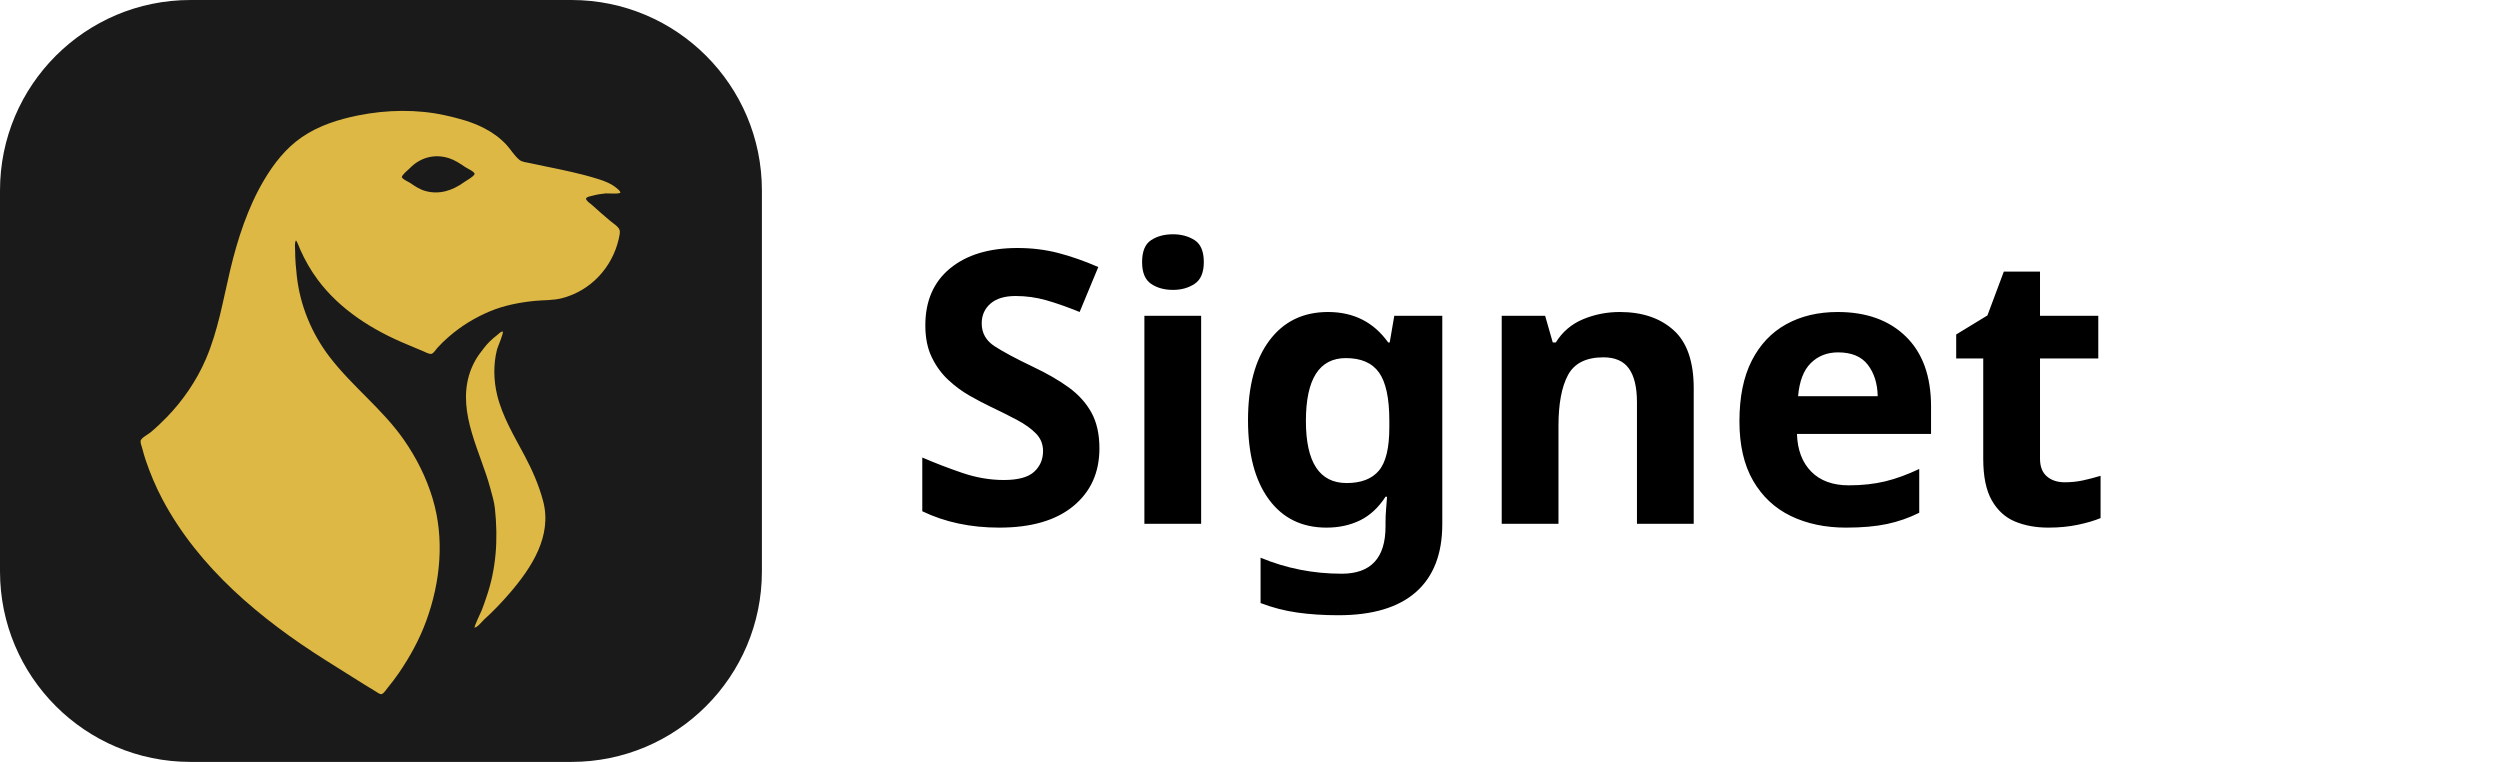
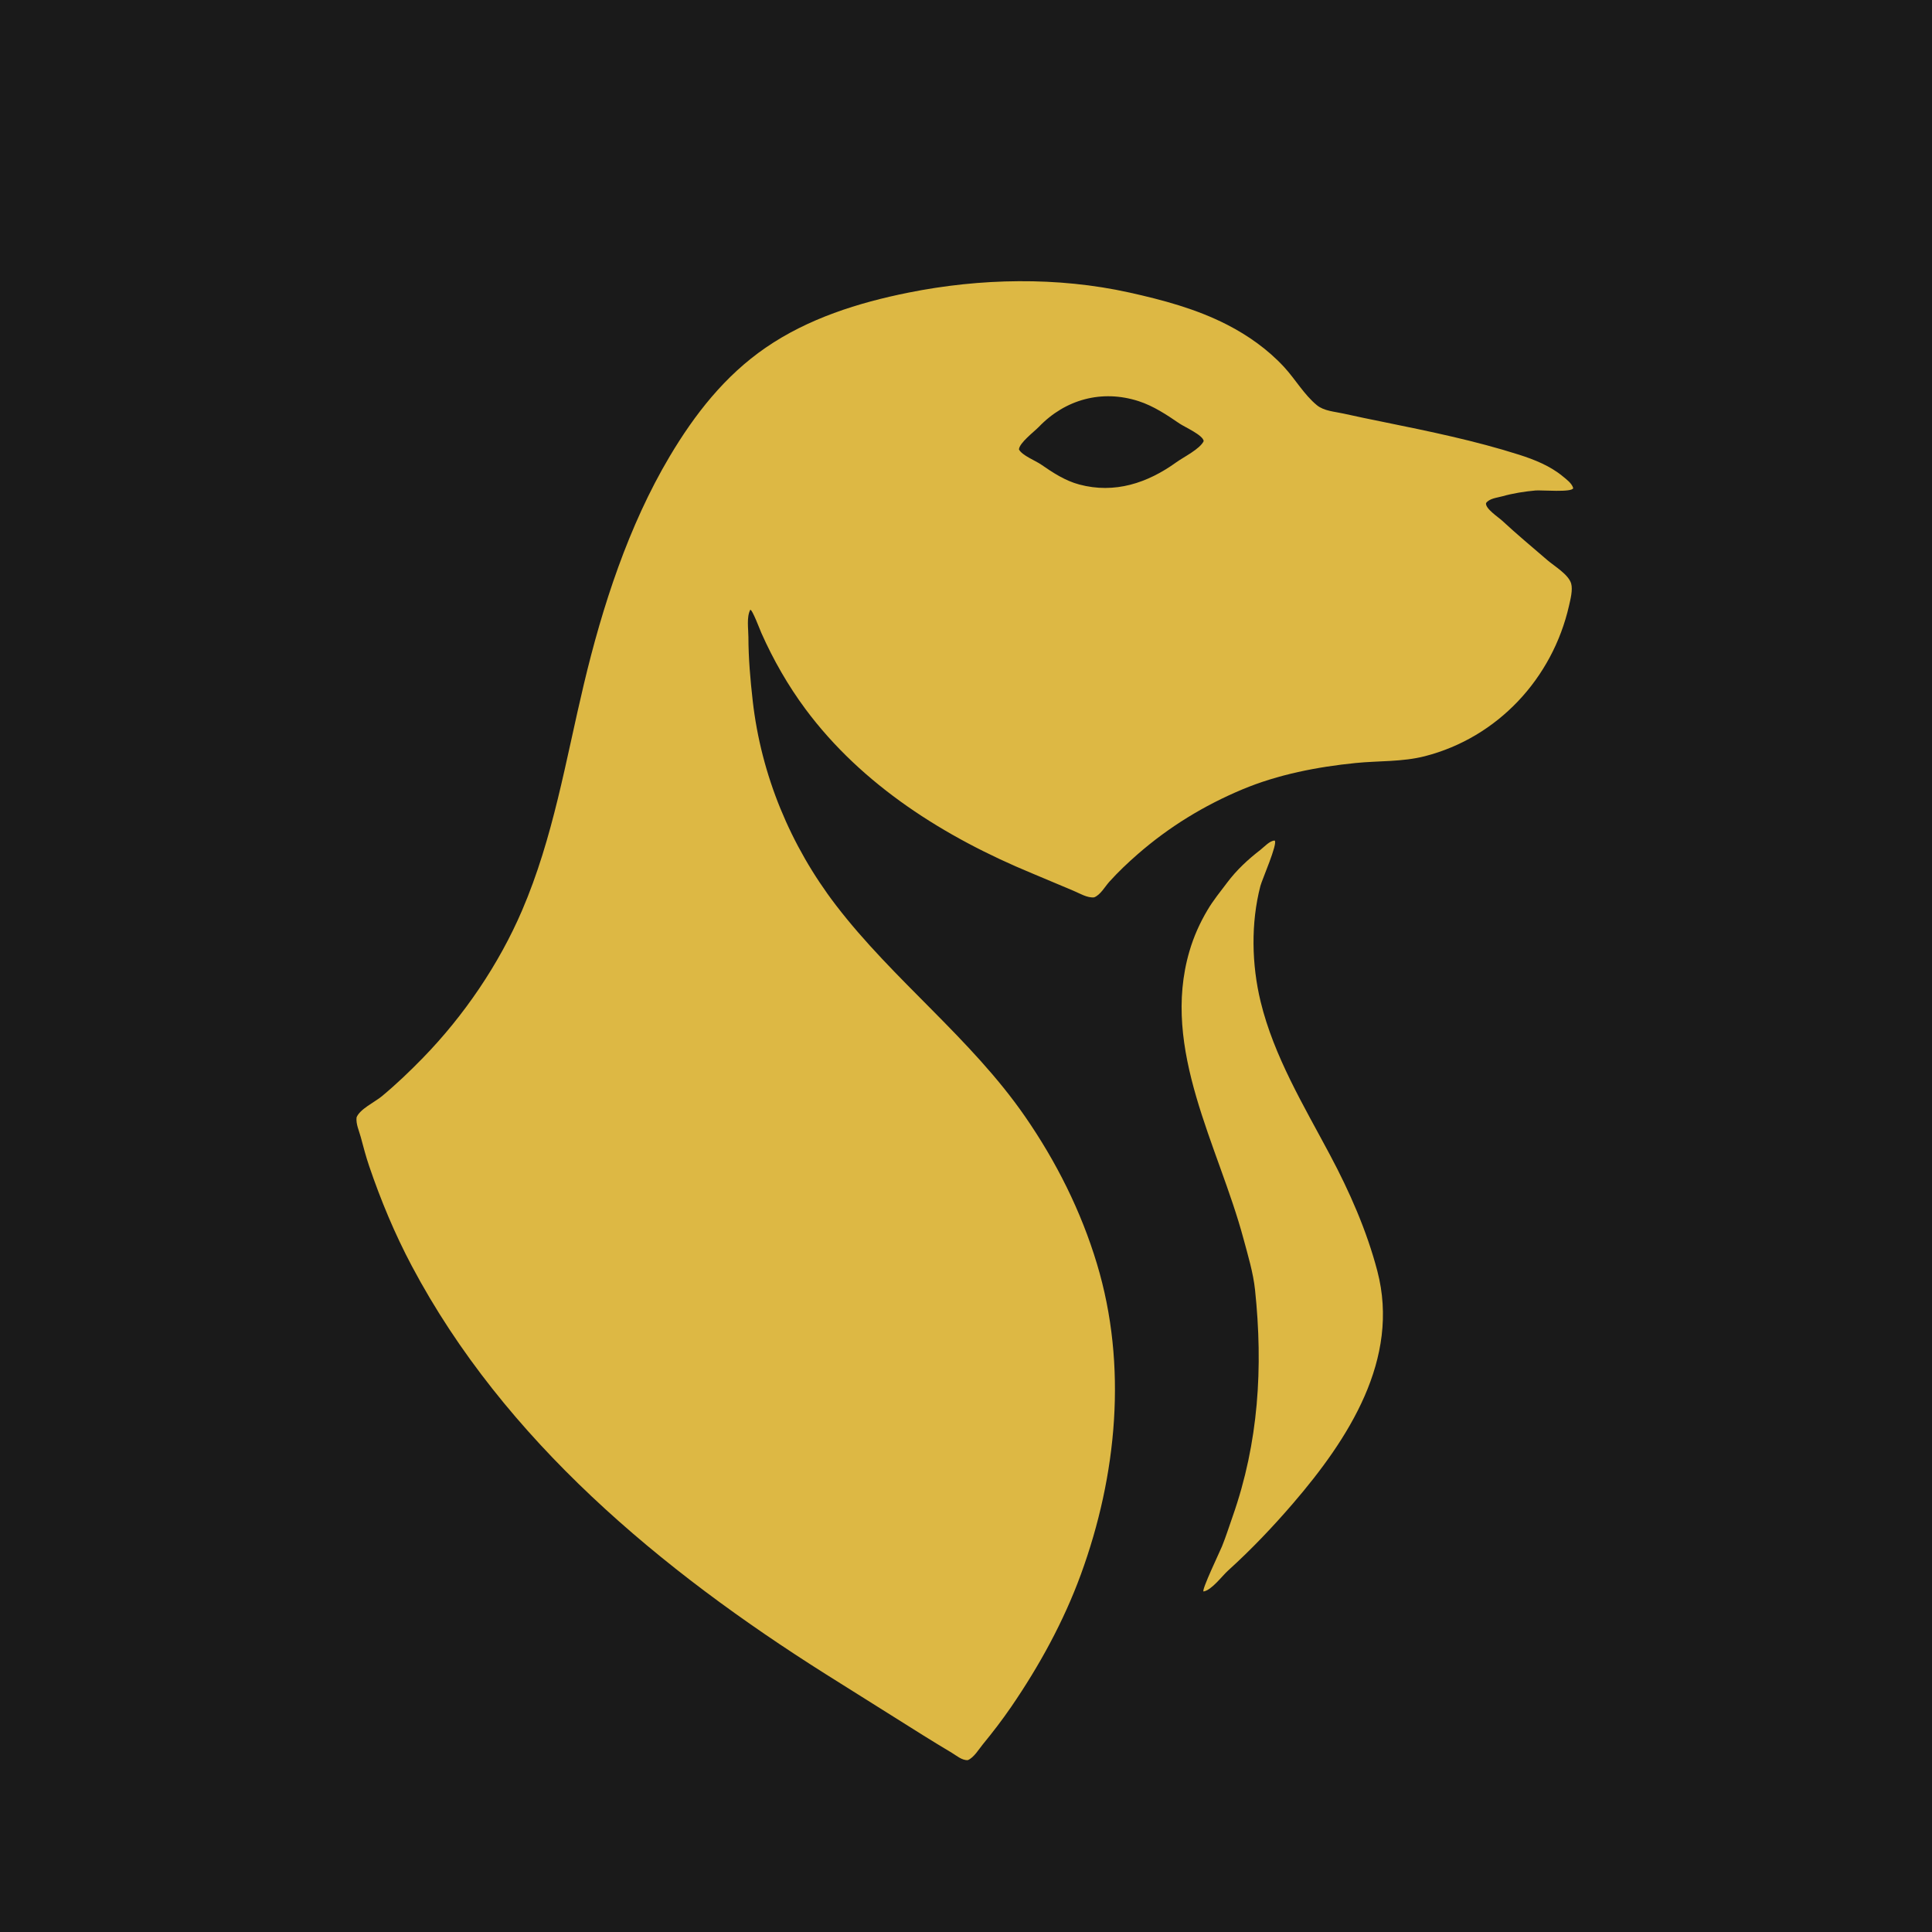
- <svg xmlns="http://www.w3.org/2000/svg" width="210" height="64" viewBox="0 0 3360 1024" fill="none">
-   <rect width="1024" height="1024" rx="256" fill="#1A1A1A" />
+ <svg xmlns="http://www.w3.org/2000/svg" width="1024" height="1024" viewBox="0 0 1024 1024" fill="none">
+   <rect width="1024" height="1024" fill="#1A1A1A" />
  <path fill="#DDB844" d="M188.98 592.26C188.6 595.81 190.31 599.31 191.21 602.67        C192.59 607.82 193.92 612.93 195.64 617.99C201.79 636.11 209.25 654 218.22 670.92        C267.26 763.42 350.53 832.37 437.81 887.43C454.9 898.21 472.03 908.94 489.15 919.67        C494.21 922.84 499.31 925.92 504.43 928.99C506.9 930.47 509.97 933.16 513 932.89        C516.21 931.55 518.79 927.14 520.96 924.49C526.22 918.09 531.25 911.52 535.94 904.69        C550.88 882.9 563.79 859.35 572.88 834.49C592.01 782.13 597.69 723.86 581.4 669.85        C572.94 641.79 559.85 615.7 543.19 591.62C514.52 550.21 473.55 519.59 443.03 479.74        C418.94 448.28 403.41 410.82 398.95 371.41C397.67 360.06 396.7 348.99 396.67 337.54        C396.65 333.35 395.65 327.04 397.64 323.23C398.61 322.65 402.87 333.99 403.56 335.54        C409.84 349.67 417.72 363.45 426.95 375.87C456.99 416.33 500.91 443.82 546.91 462.85        C554.25 465.89 561.55 469.05 568.9 472.1C572.15 473.45 576.33 476.04 579.93 475.61        C583.26 474.33 585.66 469.9 588 467.31C592.67 462.14 597.73 457.34 602.98 452.76        C619.64 438.24 638.1 426.94 658.47 418.4C677.36 410.49 698.21 406.45 718.51 404.41        C730.73 403.18 743.25 403.88 755.26 400.79C793.72 390.89 822.82 359.69 831.62 321.02        C832.37 317.72 833.7 312.59 832.74 309.27C831.34 304.47 823.85 300.08 820.2 296.94        C812.17 290.02 803.98 283.22 796.21 276C794.2 274.13 787.16 269.58 787.63 266.66        C789.39 264.15 793.47 263.83 796.22 263.06C801.87 261.47 808.05 260.49 813.91 259.96        C816.83 259.7 833.44 261.13 833.83 258.7C833.12 256.13 830.24 254.07 828.26 252.43        C821.65 246.96 813.33 243.62 805.24 241.04C781.88 233.6 757.56 228.61 733.55 223.72        C726.37 222.26 719.22 220.81 712.07 219.2C707.47 218.17 701.79 217.88 698 214.78        C691.19 209.2 686.5 200.91 680.54 194.47C672.01 185.24 661.53 177.81 650.38 172.09        C634.03 163.72 616.35 158.99 598.54 155.04C560.49 146.61 519.5 147.45 481.42 155.11        C454.91 160.44 428.32 168.81 405.82 184.28C384.17 199.16 368.22 219.58 354.92 241.95        C333.13 278.62 319.26 321.41 309.44 362.71C299.8 403.2 293.23 444.11 276.67 482.63        C264.4 511.19 245.85 538.41 224.18 560.67C217.25 567.79 209.99 574.74 202.34 581.08        C198.68 584.12 190.72 587.8 188.98 592.26ZM637.89 843.52        C642.22 842.8 647.64 835.39 650.86 832.47C663.14 821.35 674.65 809.27 685.44 796.71        C714.5 762.88 742.28 720.43 730.02 673.67C724.4 652.25 715.33 631.67 704.92 612.13        C691.03 586.02 675.21 559.91 668.16 530.91C663.39 511.29 662.93 489.19 668.04 469.57        C668.88 466.33 677.4 446.98 675.61 445.52C673.05 445.5 669.99 448.94 668.05 450.44        C661.4 455.58 655.48 461.07 650.42 467.8C646.82 472.58 643.07 477.16 640.01 482.32        C635.9 489.25 632.7 496.4 630.44 504.12C615.15 556.28 645.87 607.39 659.04 656.45        C661.42 665.3 664.24 674.56 665.2 683.69C669.51 724.75 667.12 764.52 653.33 803.75        C651.46 809.07 649.79 814.4 647.67 819.64C646.6 822.27 636.73 842.86 637.89 843.52ZM637.98 233.8        C635.99 238.01 627.34 242.23 623.53 244.98C608.22 256.03 590.81 261.83 572.01 256.79        C564.57 254.8 558.08 250.56 551.82 246.22C548.79 244.12 541.73 241.42 540.07 238.22        C540.19 234.79 548.21 228.75 550.62 226.24C564.62 211.66 584.01 206.35 603.46 212.61        C611.35 215.16 618.44 219.88 625.22 224.52C627.84 226.31 637.68 230.62 637.98 233.8Z" />
-   <text x="1216" y="704" fill="currentColor" style="font-family: ui-sans-serif, system-ui, sans-serif; font-size: 512px; font-weight: 700;">Signet</text>
</svg>
